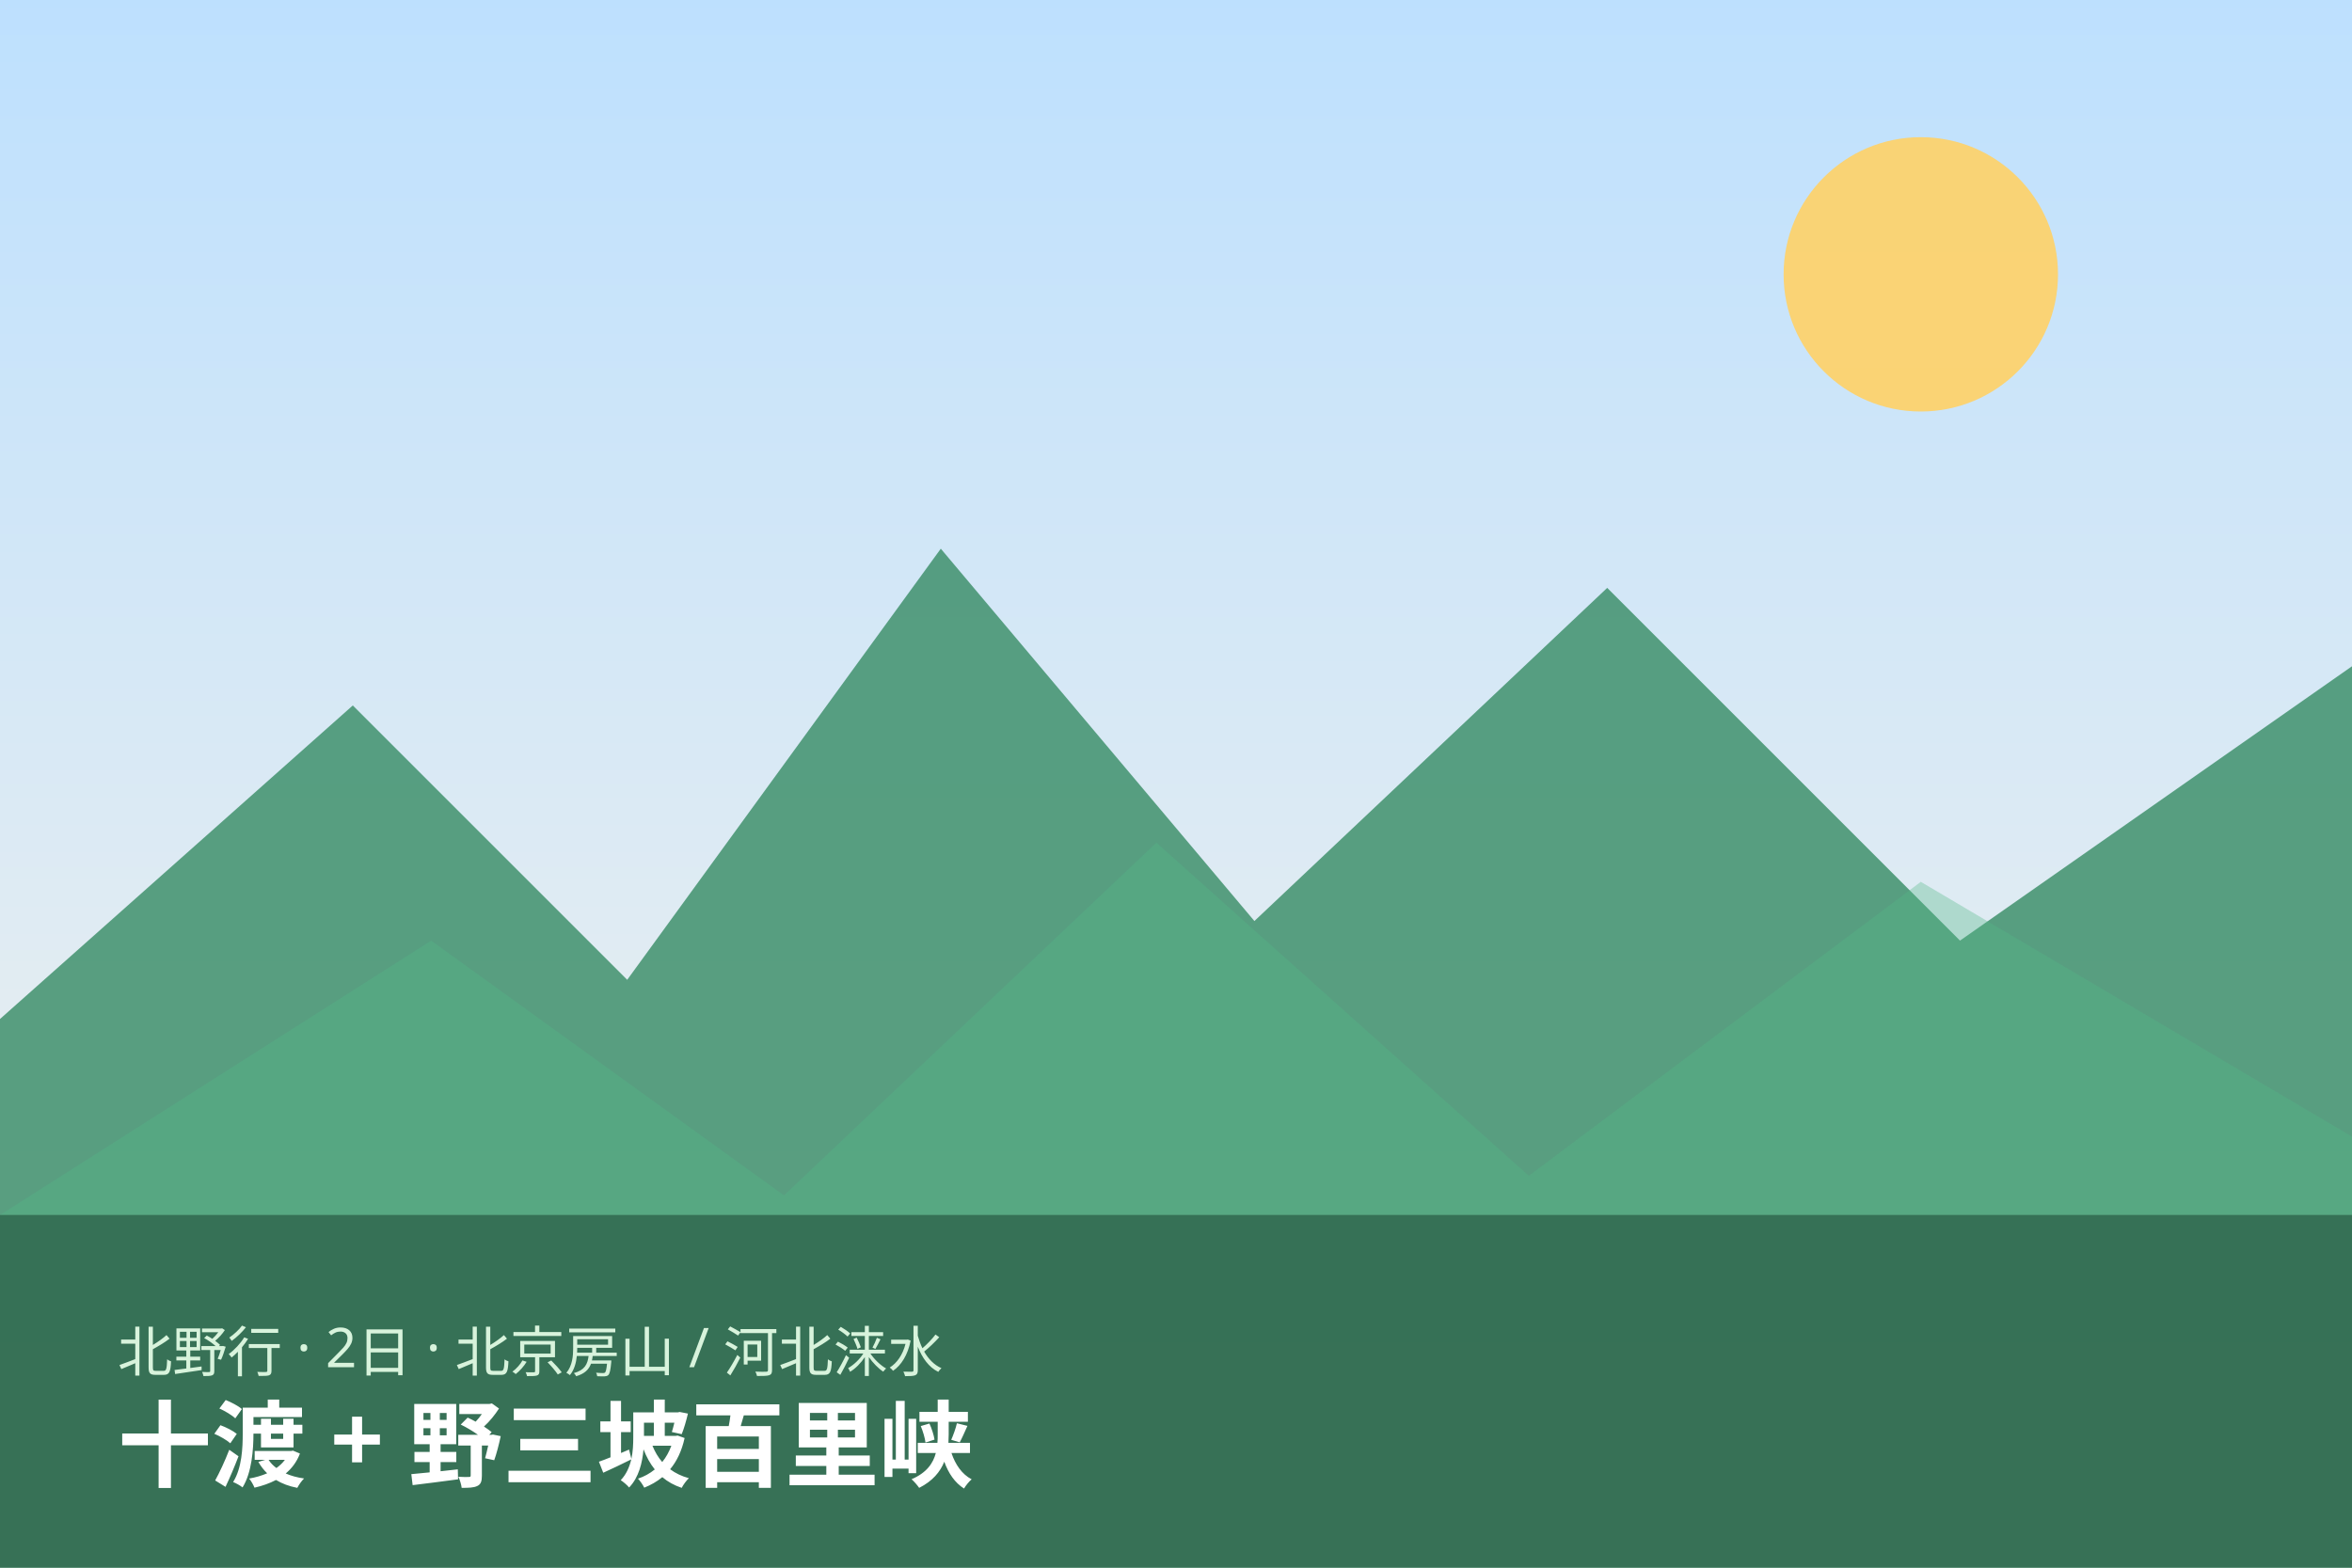
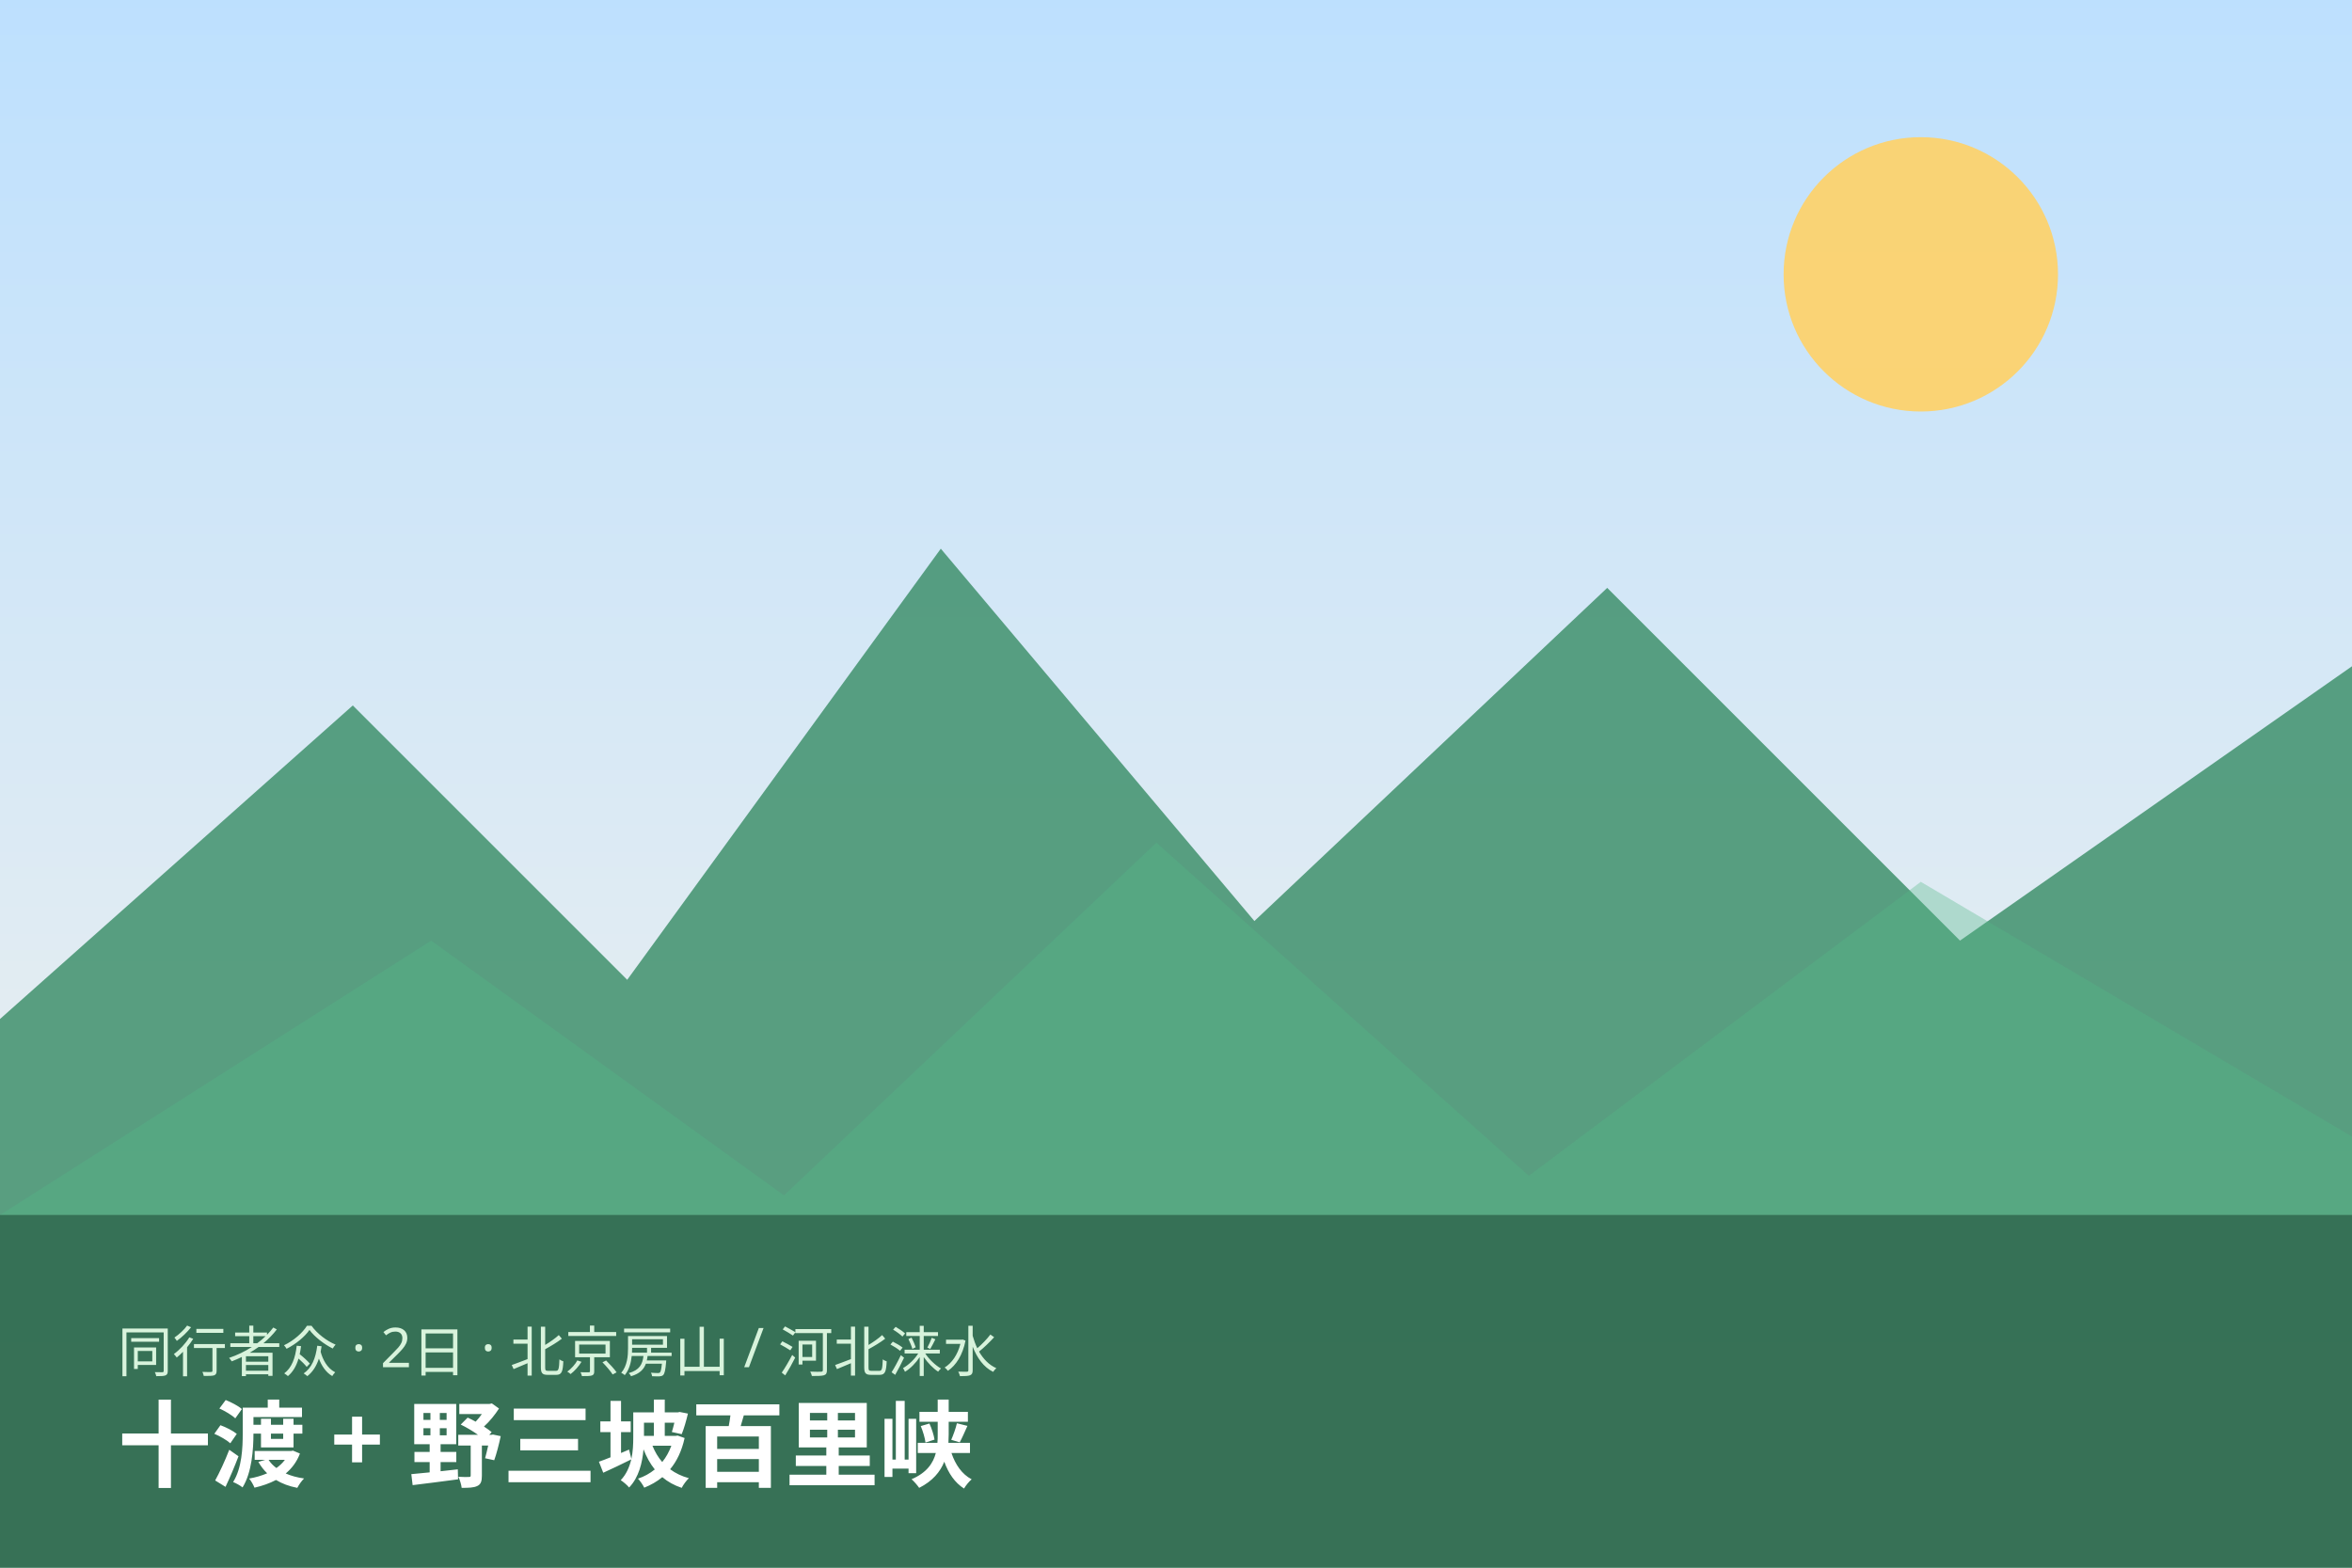
<svg xmlns="http://www.w3.org/2000/svg" width="1200" height="800" viewBox="0 0 1200 800">
  <defs>
    <linearGradient id="sky" x1="0" y1="0" x2="0" y2="1">
      <stop offset="0%" stop-color="#bde0fe" />
      <stop offset="100%" stop-color="#f7f3eb" />
    </linearGradient>
  </defs>
  <rect width="1200" height="800" fill="url(#sky)" />
  <circle cx="980" cy="140" r="70" fill="#ffd166" opacity="0.9" />
  <path d="M0 520 L180 360 L320 500 L480 280 L640 470 L820 300 L1000 480 L1200 340 L1200 800 L0 800 Z" fill="#40916c" opacity="0.85" />
  <path d="M0 620 L220 480 L400 610 L590 430 L780 600 L980 450 L1200 580 L1200 800 L0 800 Z" fill="#52b788" opacity="0.35" />
  <rect x="0" y="620" width="1200" height="180" fill="#1b4332" opacity="0.55" />
-   <text x="60" y="700" font-family="PingFang SC, sans-serif" font-size="28" fill="#d8f3dc">北野行 · 2日 · 北京房山 / 河北涞水</text>
+   <text x="60" y="700" font-family="PingFang SC, sans-serif" font-size="28" fill="#d8f3dc">同行者众 · 2日 · 北京房山 / 河北涞水</text>
  <text x="60" y="755" font-family="PingFang SC, sans-serif" font-size="48" font-weight="700" fill="#ffffff">十渡 + 野三坡百里峡</text>
</svg>
